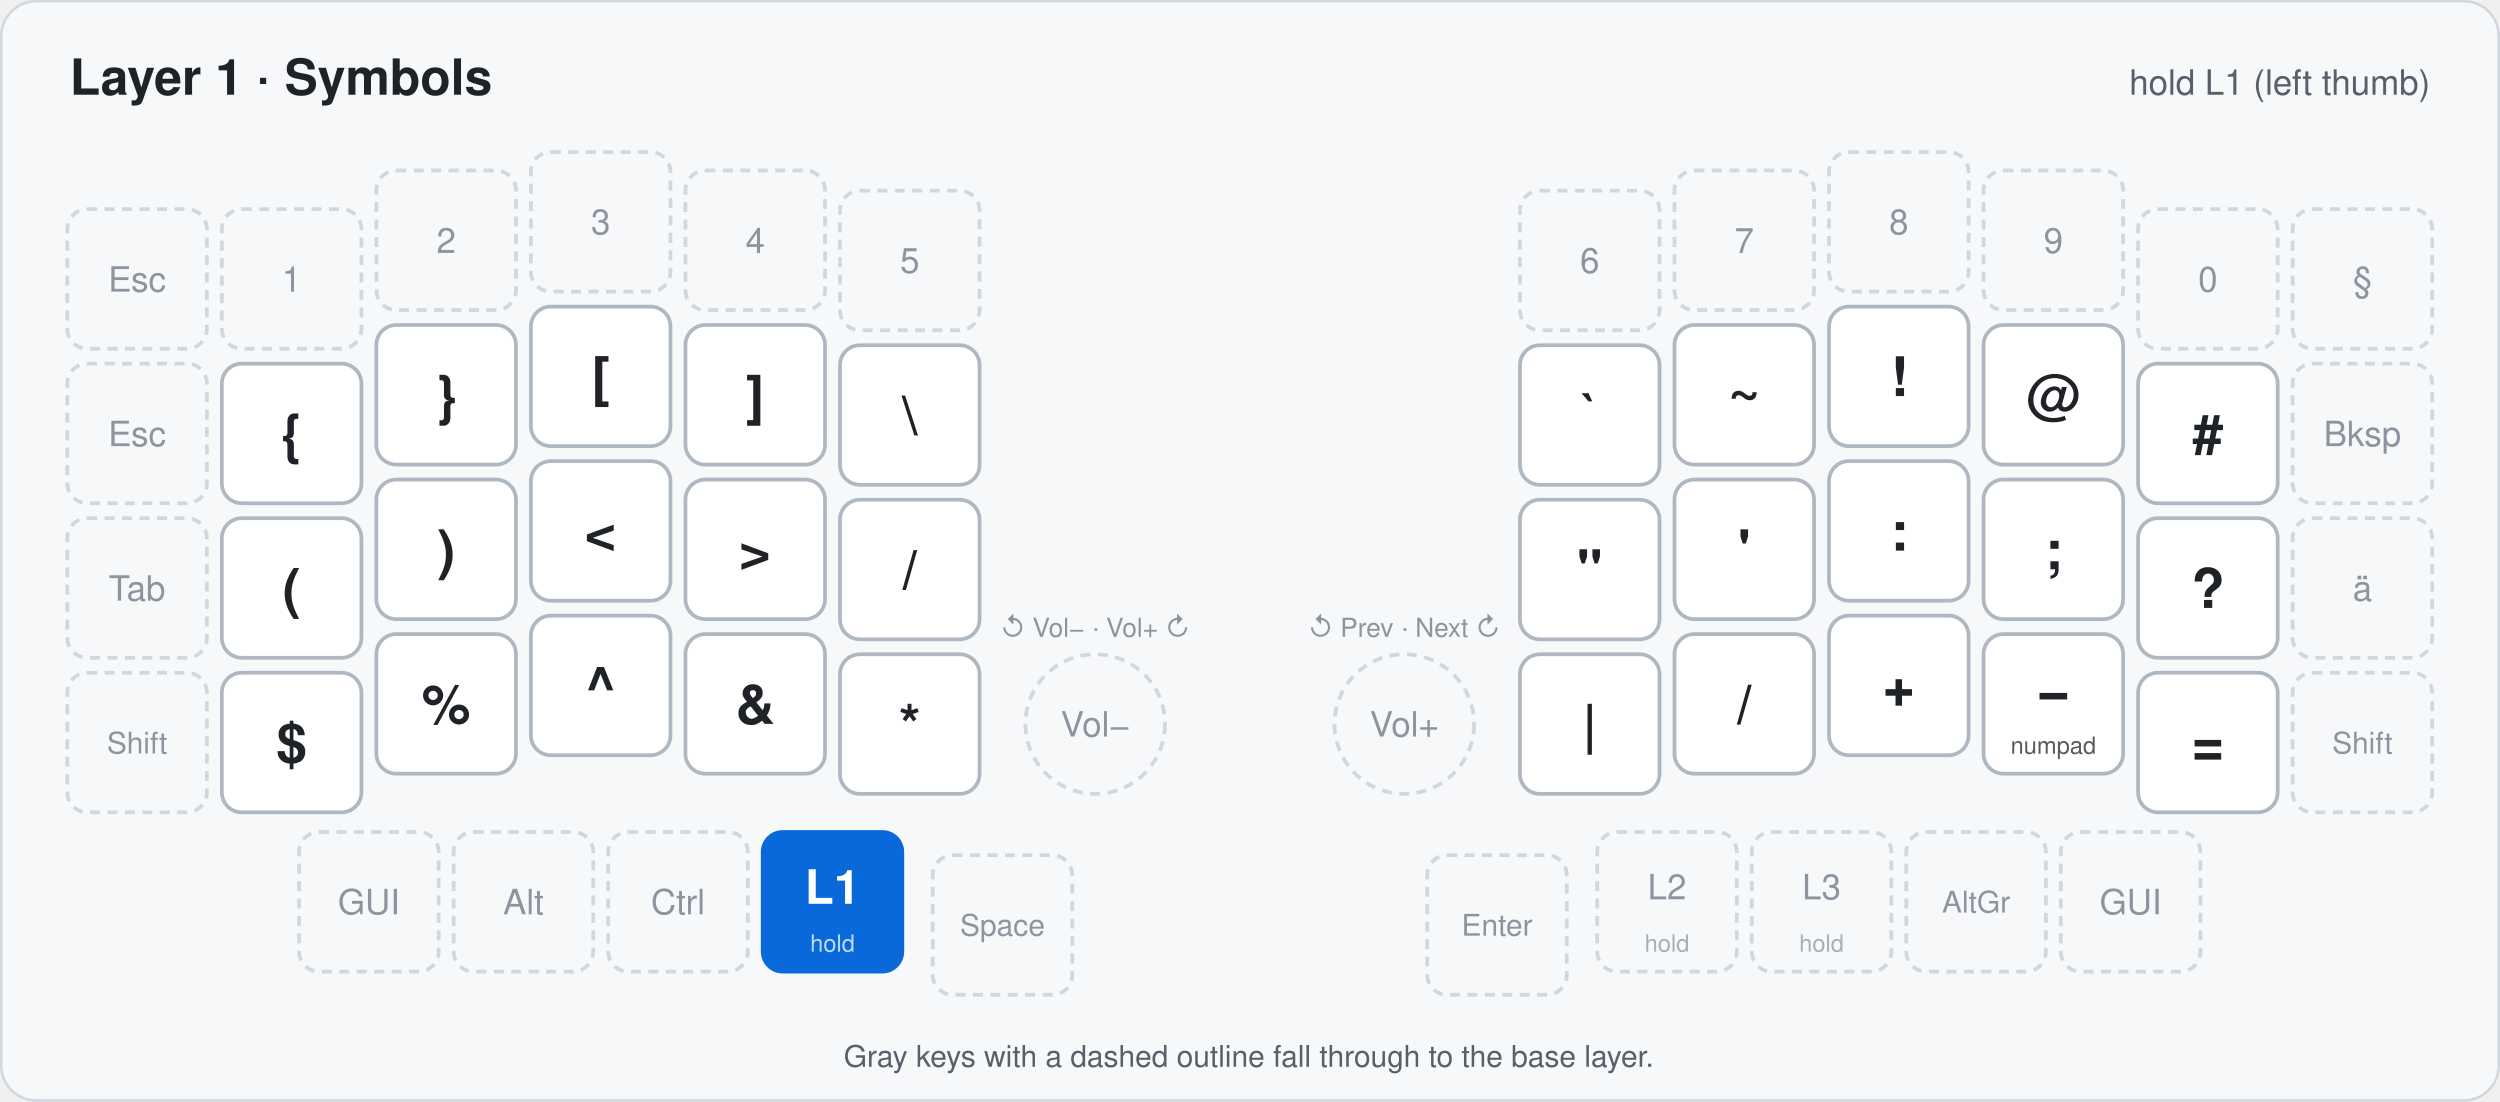
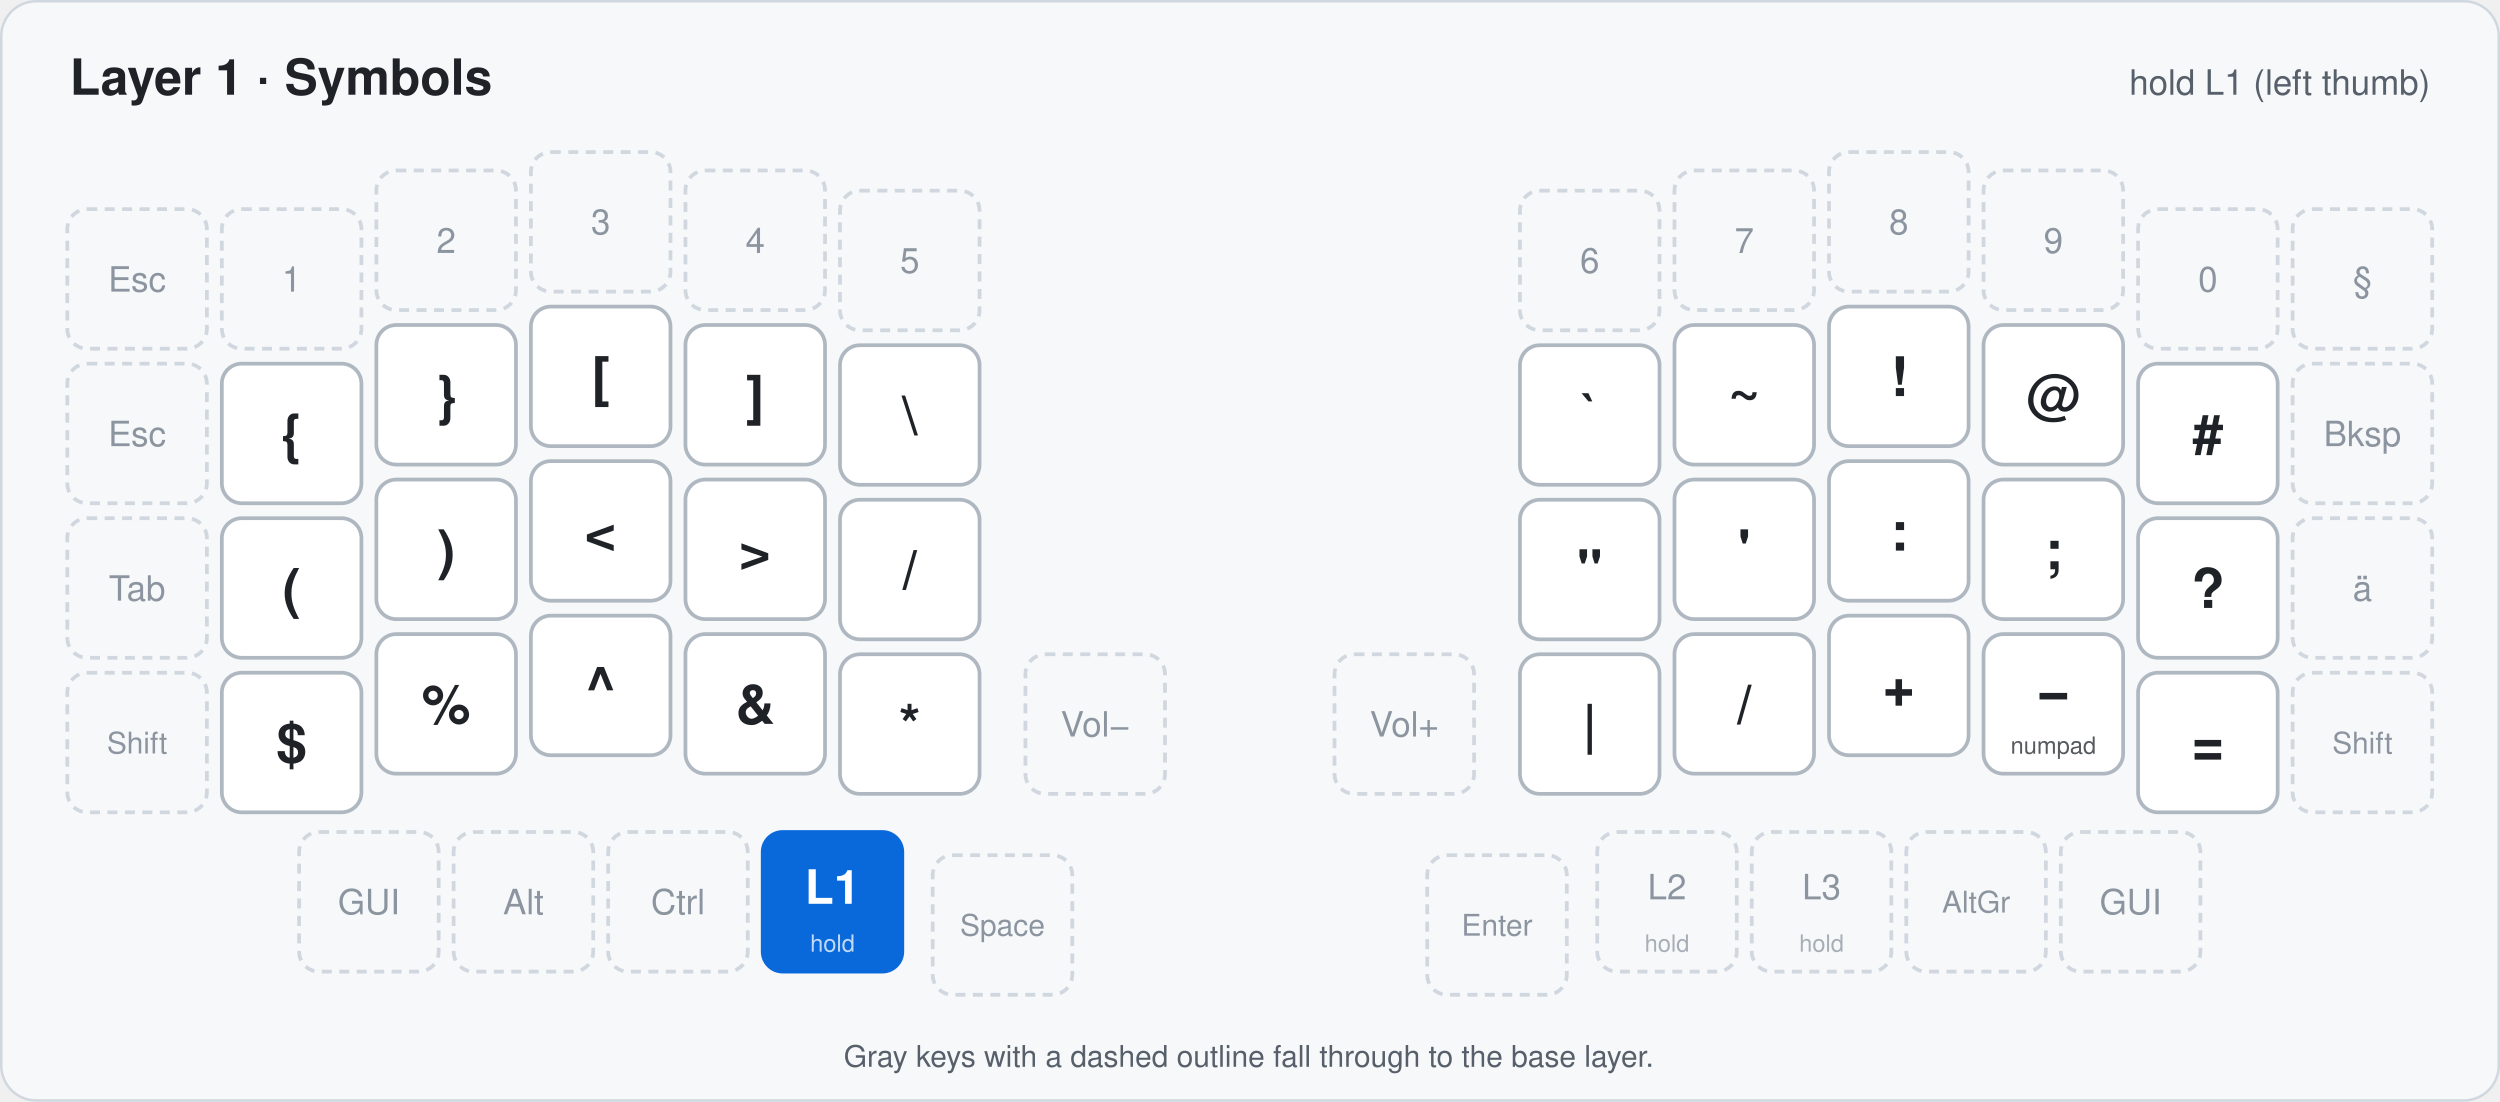
<svg xmlns="http://www.w3.org/2000/svg" viewBox="0 0 1003 442" width="1003" height="442" font-family="-apple-system, 'Segoe UI', Helvetica, Arial, sans-serif">
  <rect x="0.5" y="0.5" width="1002" height="441" rx="14" fill="#f6f8fa" stroke="#d0d7de" />
  <text x="28" y="38" font-size="20" font-weight="600" fill="#1f2328">Layer 1 · Symbols</text>
  <text x="975" y="38" font-size="14" fill="#57606a" text-anchor="end">hold L1 (left thumb)</text>
  <rect x="27.0" y="83.9" width="56" height="56.0" rx="8" fill="none" stroke="#d0d7de" stroke-width="1.5" stroke-dasharray="4 3" />
  <text x="55.0" y="117.0" font-size="14" font-weight="400" fill="#8c959f" text-anchor="middle">Esc</text>
  <rect x="89.0" y="83.9" width="56" height="56.0" rx="8" fill="none" stroke="#d0d7de" stroke-width="1.5" stroke-dasharray="4 3" />
  <text x="117.0" y="117.0" font-size="14" font-weight="400" fill="#8c959f" text-anchor="middle">1</text>
  <rect x="151.0" y="68.4" width="56" height="56.0" rx="8" fill="none" stroke="#d0d7de" stroke-width="1.5" stroke-dasharray="4 3" />
  <text x="179.0" y="101.5" font-size="14" font-weight="400" fill="#8c959f" text-anchor="middle">2</text>
  <rect x="213.0" y="61.0" width="56" height="56.0" rx="8" fill="none" stroke="#d0d7de" stroke-width="1.5" stroke-dasharray="4 3" />
  <text x="241.0" y="94.0" font-size="14" font-weight="400" fill="#8c959f" text-anchor="middle">3</text>
  <rect x="275.0" y="68.4" width="56" height="56.0" rx="8" fill="none" stroke="#d0d7de" stroke-width="1.5" stroke-dasharray="4 3" />
  <text x="303.0" y="101.5" font-size="14" font-weight="400" fill="#8c959f" text-anchor="middle">4</text>
  <rect x="337.0" y="76.5" width="56" height="56.0" rx="8" fill="none" stroke="#d0d7de" stroke-width="1.5" stroke-dasharray="4 3" />
  <text x="365.0" y="109.5" font-size="14" font-weight="400" fill="#8c959f" text-anchor="middle">5</text>
  <rect x="27.0" y="145.9" width="56" height="56.0" rx="8" fill="none" stroke="#d0d7de" stroke-width="1.5" stroke-dasharray="4 3" />
  <text x="55.0" y="179.0" font-size="14" font-weight="400" fill="#8c959f" text-anchor="middle">Esc</text>
  <rect x="89.0" y="145.9" width="56" height="56.0" rx="8" fill="#ffffff" stroke="#afb8c1" stroke-width="1.5" />
  <text x="117.0" y="181.9" font-size="22" font-weight="600" fill="#1f2328" text-anchor="middle">{</text>
  <rect x="151.0" y="130.4" width="56" height="56.0" rx="8" fill="#ffffff" stroke="#afb8c1" stroke-width="1.5" />
  <text x="179.0" y="166.4" font-size="22" font-weight="600" fill="#1f2328" text-anchor="middle">}</text>
  <rect x="213.0" y="123.0" width="56" height="56.0" rx="8" fill="#ffffff" stroke="#afb8c1" stroke-width="1.5" />
  <text x="241.0" y="158.9" font-size="22" font-weight="600" fill="#1f2328" text-anchor="middle">[</text>
  <rect x="275.0" y="130.4" width="56" height="56.0" rx="8" fill="#ffffff" stroke="#afb8c1" stroke-width="1.5" />
  <text x="303.0" y="166.4" font-size="22" font-weight="600" fill="#1f2328" text-anchor="middle">]</text>
  <rect x="337.0" y="138.5" width="56" height="56.0" rx="8" fill="#ffffff" stroke="#afb8c1" stroke-width="1.5" />
  <text x="365.0" y="174.4" font-size="22" font-weight="600" fill="#1f2328" text-anchor="middle">\</text>
  <rect x="27.0" y="207.9" width="56" height="56.0" rx="8" fill="none" stroke="#d0d7de" stroke-width="1.5" stroke-dasharray="4 3" />
  <text x="55.0" y="241.0" font-size="14" font-weight="400" fill="#8c959f" text-anchor="middle">Tab</text>
  <rect x="89.0" y="207.9" width="56" height="56.0" rx="8" fill="#ffffff" stroke="#afb8c1" stroke-width="1.5" />
  <text x="117.0" y="243.9" font-size="22" font-weight="600" fill="#1f2328" text-anchor="middle">(</text>
  <rect x="151.0" y="192.4" width="56" height="56.0" rx="8" fill="#ffffff" stroke="#afb8c1" stroke-width="1.5" />
  <text x="179.0" y="228.4" font-size="22" font-weight="600" fill="#1f2328" text-anchor="middle">)</text>
  <rect x="213.0" y="185.0" width="56" height="56.0" rx="8" fill="#ffffff" stroke="#afb8c1" stroke-width="1.5" />
  <text x="241.0" y="220.9" font-size="22" font-weight="600" fill="#1f2328" text-anchor="middle">&lt;</text>
  <rect x="275.0" y="192.4" width="56" height="56.0" rx="8" fill="#ffffff" stroke="#afb8c1" stroke-width="1.5" />
  <text x="303.0" y="228.4" font-size="22" font-weight="600" fill="#1f2328" text-anchor="middle">&gt;</text>
  <rect x="337.0" y="200.5" width="56" height="56.0" rx="8" fill="#ffffff" stroke="#afb8c1" stroke-width="1.5" />
  <text x="365.0" y="236.4" font-size="22" font-weight="600" fill="#1f2328" text-anchor="middle">/</text>
  <rect x="27.0" y="269.9" width="56" height="56.0" rx="8" fill="none" stroke="#d0d7de" stroke-width="1.5" stroke-dasharray="4 3" />
  <text x="55.0" y="302.3" font-size="12" font-weight="400" fill="#8c959f" text-anchor="middle">Shift</text>
  <rect x="89.0" y="269.9" width="56" height="56.0" rx="8" fill="#ffffff" stroke="#afb8c1" stroke-width="1.5" />
  <text x="117.0" y="305.9" font-size="22" font-weight="600" fill="#1f2328" text-anchor="middle">$</text>
  <rect x="151.0" y="254.4" width="56" height="56.0" rx="8" fill="#ffffff" stroke="#afb8c1" stroke-width="1.5" />
  <text x="179.0" y="290.4" font-size="22" font-weight="600" fill="#1f2328" text-anchor="middle">%</text>
  <rect x="213.0" y="247.0" width="56" height="56.0" rx="8" fill="#ffffff" stroke="#afb8c1" stroke-width="1.5" />
  <text x="241.0" y="282.9" font-size="22" font-weight="600" fill="#1f2328" text-anchor="middle">^</text>
  <rect x="275.0" y="254.4" width="56" height="56.0" rx="8" fill="#ffffff" stroke="#afb8c1" stroke-width="1.5" />
  <text x="303.0" y="290.4" font-size="22" font-weight="600" fill="#1f2328" text-anchor="middle">&amp;</text>
  <rect x="337.0" y="262.5" width="56" height="56.0" rx="8" fill="#ffffff" stroke="#afb8c1" stroke-width="1.5" />
  <text x="365.0" y="298.4" font-size="22" font-weight="600" fill="#1f2328" text-anchor="middle">*</text>
  <rect x="120.0" y="333.8" width="56" height="56.0" rx="8" fill="none" stroke="#d0d7de" stroke-width="1.5" stroke-dasharray="4 3" />
  <text x="148.0" y="366.8" font-size="14" font-weight="400" fill="#8c959f" text-anchor="middle">GUI</text>
  <rect x="182.0" y="333.8" width="56" height="56.0" rx="8" fill="none" stroke="#d0d7de" stroke-width="1.5" stroke-dasharray="4 3" />
  <text x="210.0" y="366.8" font-size="14" font-weight="400" fill="#8c959f" text-anchor="middle">Alt</text>
  <rect x="244.0" y="333.8" width="56" height="56.0" rx="8" fill="none" stroke="#d0d7de" stroke-width="1.5" stroke-dasharray="4 3" />
  <text x="272.0" y="366.8" font-size="14" font-weight="400" fill="#8c959f" text-anchor="middle">Ctrl</text>
  <rect x="306.0" y="333.8" width="56" height="56.0" rx="8" fill="#0969da" stroke="#0969da" stroke-width="1.5" />
  <text x="334.0" y="362.6" font-size="19" font-weight="600" fill="#ffffff" text-anchor="middle">L1</text>
  <text x="334.0" y="381.8" font-size="9.5" fill="#ffffff" opacity="0.75" text-anchor="middle">hold</text>
  <rect x="374.2" y="343.1" width="56" height="56.0" rx="8" fill="none" stroke="#d0d7de" stroke-width="1.5" stroke-dasharray="4 3" />
  <text x="402.2" y="375.4" font-size="12" font-weight="400" fill="#8c959f" text-anchor="middle">Space</text>
-   <circle cx="439.4" cy="290.5" r="28.0" fill="none" stroke="#d0d7de" stroke-width="1.5" stroke-dasharray="4 3" />
+   <rect x="411.4" y="262.5" width="56" height="56.0" rx="8" fill="none" stroke="#d0d7de" stroke-width="1.5" stroke-dasharray="4 3" />
  <text x="439.4" y="295.5" font-size="14" font-weight="400" fill="#8c959f" text-anchor="middle">Vol−</text>
  <rect x="919.8" y="83.9" width="56" height="56.0" rx="8" fill="none" stroke="#d0d7de" stroke-width="1.5" stroke-dasharray="4 3" />
  <text x="947.8" y="117.0" font-size="14" font-weight="400" fill="#8c959f" text-anchor="middle">§</text>
  <rect x="857.8" y="83.9" width="56" height="56.0" rx="8" fill="none" stroke="#d0d7de" stroke-width="1.5" stroke-dasharray="4 3" />
  <text x="885.8" y="117.0" font-size="14" font-weight="400" fill="#8c959f" text-anchor="middle">0</text>
  <rect x="795.8" y="68.4" width="56" height="56.0" rx="8" fill="none" stroke="#d0d7de" stroke-width="1.5" stroke-dasharray="4 3" />
  <text x="823.8" y="101.5" font-size="14" font-weight="400" fill="#8c959f" text-anchor="middle">9</text>
  <rect x="733.8" y="61.0" width="56" height="56.0" rx="8" fill="none" stroke="#d0d7de" stroke-width="1.5" stroke-dasharray="4 3" />
  <text x="761.8" y="94.0" font-size="14" font-weight="400" fill="#8c959f" text-anchor="middle">8</text>
  <rect x="671.8" y="68.4" width="56" height="56.0" rx="8" fill="none" stroke="#d0d7de" stroke-width="1.5" stroke-dasharray="4 3" />
  <text x="699.8" y="101.5" font-size="14" font-weight="400" fill="#8c959f" text-anchor="middle">7</text>
  <rect x="609.8" y="76.5" width="56" height="56.0" rx="8" fill="none" stroke="#d0d7de" stroke-width="1.5" stroke-dasharray="4 3" />
  <text x="637.8" y="109.5" font-size="14" font-weight="400" fill="#8c959f" text-anchor="middle">6</text>
  <rect x="919.8" y="145.9" width="56" height="56.0" rx="8" fill="none" stroke="#d0d7de" stroke-width="1.5" stroke-dasharray="4 3" />
  <text x="947.8" y="179.0" font-size="14" font-weight="400" fill="#8c959f" text-anchor="middle">Bksp</text>
  <rect x="857.8" y="145.9" width="56" height="56.0" rx="8" fill="#ffffff" stroke="#afb8c1" stroke-width="1.5" />
  <text x="885.8" y="181.9" font-size="22" font-weight="600" fill="#1f2328" text-anchor="middle">#</text>
  <rect x="795.8" y="130.4" width="56" height="56.0" rx="8" fill="#ffffff" stroke="#afb8c1" stroke-width="1.5" />
  <text x="823.8" y="166.4" font-size="22" font-weight="600" fill="#1f2328" text-anchor="middle">@</text>
  <rect x="733.8" y="123.0" width="56" height="56.0" rx="8" fill="#ffffff" stroke="#afb8c1" stroke-width="1.5" />
  <text x="761.8" y="158.9" font-size="22" font-weight="600" fill="#1f2328" text-anchor="middle">!</text>
  <rect x="671.8" y="130.4" width="56" height="56.0" rx="8" fill="#ffffff" stroke="#afb8c1" stroke-width="1.5" />
  <text x="699.8" y="166.4" font-size="22" font-weight="600" fill="#1f2328" text-anchor="middle">~</text>
  <rect x="609.8" y="138.5" width="56" height="56.0" rx="8" fill="#ffffff" stroke="#afb8c1" stroke-width="1.5" />
  <text x="637.8" y="174.4" font-size="22" font-weight="600" fill="#1f2328" text-anchor="middle">`</text>
  <rect x="919.8" y="207.9" width="56" height="56.0" rx="8" fill="none" stroke="#d0d7de" stroke-width="1.5" stroke-dasharray="4 3" />
  <text x="947.8" y="241.0" font-size="14" font-weight="400" fill="#8c959f" text-anchor="middle">ä</text>
  <rect x="857.8" y="207.9" width="56" height="56.0" rx="8" fill="#ffffff" stroke="#afb8c1" stroke-width="1.5" />
  <text x="885.8" y="243.9" font-size="22" font-weight="600" fill="#1f2328" text-anchor="middle">?</text>
  <rect x="795.8" y="192.4" width="56" height="56.0" rx="8" fill="#ffffff" stroke="#afb8c1" stroke-width="1.5" />
  <text x="823.8" y="228.4" font-size="22" font-weight="600" fill="#1f2328" text-anchor="middle">;</text>
  <rect x="733.8" y="185.0" width="56" height="56.0" rx="8" fill="#ffffff" stroke="#afb8c1" stroke-width="1.5" />
  <text x="761.8" y="220.9" font-size="22" font-weight="600" fill="#1f2328" text-anchor="middle">:</text>
  <rect x="671.8" y="192.4" width="56" height="56.0" rx="8" fill="#ffffff" stroke="#afb8c1" stroke-width="1.5" />
  <text x="699.8" y="228.4" font-size="22" font-weight="600" fill="#1f2328" text-anchor="middle">'</text>
  <rect x="609.8" y="200.5" width="56" height="56.0" rx="8" fill="#ffffff" stroke="#afb8c1" stroke-width="1.5" />
  <text x="637.8" y="236.4" font-size="22" font-weight="600" fill="#1f2328" text-anchor="middle">"</text>
  <rect x="919.8" y="269.9" width="56" height="56.0" rx="8" fill="none" stroke="#d0d7de" stroke-width="1.5" stroke-dasharray="4 3" />
  <text x="947.8" y="302.3" font-size="12" font-weight="400" fill="#8c959f" text-anchor="middle">Shift</text>
  <rect x="857.8" y="269.9" width="56" height="56.0" rx="8" fill="#ffffff" stroke="#afb8c1" stroke-width="1.5" />
  <text x="885.8" y="305.9" font-size="22" font-weight="600" fill="#1f2328" text-anchor="middle">=</text>
  <rect x="795.8" y="254.4" width="56" height="56.0" rx="8" fill="#ffffff" stroke="#afb8c1" stroke-width="1.5" />
  <text x="823.8" y="284.4" font-size="22" font-weight="600" fill="#1f2328" text-anchor="middle">−</text>
  <text x="823.8" y="302.4" font-size="9.5" fill="#1f2328" opacity="0.75" text-anchor="middle">numpad</text>
  <rect x="733.8" y="247.0" width="56" height="56.0" rx="8" fill="#ffffff" stroke="#afb8c1" stroke-width="1.5" />
  <text x="761.8" y="282.9" font-size="22" font-weight="600" fill="#1f2328" text-anchor="middle">+</text>
  <rect x="671.8" y="254.4" width="56" height="56.0" rx="8" fill="#ffffff" stroke="#afb8c1" stroke-width="1.5" />
  <text x="699.8" y="290.4" font-size="22" font-weight="600" fill="#1f2328" text-anchor="middle">/</text>
  <rect x="609.8" y="262.5" width="56" height="56.0" rx="8" fill="#ffffff" stroke="#afb8c1" stroke-width="1.5" />
  <text x="637.8" y="298.4" font-size="22" font-weight="600" fill="#1f2328" text-anchor="middle">|</text>
  <rect x="826.8" y="333.8" width="56" height="56.0" rx="8" fill="none" stroke="#d0d7de" stroke-width="1.5" stroke-dasharray="4 3" />
  <text x="854.8" y="366.8" font-size="14" font-weight="400" fill="#8c959f" text-anchor="middle">GUI</text>
  <rect x="764.8" y="333.8" width="56" height="56.0" rx="8" fill="none" stroke="#d0d7de" stroke-width="1.5" stroke-dasharray="4 3" />
  <text x="792.8" y="366.1" font-size="12" font-weight="400" fill="#8c959f" text-anchor="middle">AltGr</text>
  <rect x="702.8" y="333.8" width="56" height="56.0" rx="8" fill="none" stroke="#d0d7de" stroke-width="1.5" stroke-dasharray="4 3" />
  <text x="730.8" y="360.8" font-size="14" font-weight="400" fill="#8c959f" text-anchor="middle">L3</text>
  <text x="730.8" y="381.8" font-size="9.5" fill="#8c959f" opacity="0.75" text-anchor="middle">hold</text>
  <rect x="640.8" y="333.8" width="56" height="56.0" rx="8" fill="none" stroke="#d0d7de" stroke-width="1.5" stroke-dasharray="4 3" />
  <text x="668.8" y="360.8" font-size="14" font-weight="400" fill="#8c959f" text-anchor="middle">L2</text>
  <text x="668.8" y="381.8" font-size="9.5" fill="#8c959f" opacity="0.75" text-anchor="middle">hold</text>
  <rect x="572.6" y="343.1" width="56" height="56.0" rx="8" fill="none" stroke="#d0d7de" stroke-width="1.5" stroke-dasharray="4 3" />
  <text x="600.6" y="375.4" font-size="12" font-weight="400" fill="#8c959f" text-anchor="middle">Enter</text>
-   <circle cx="563.4" cy="290.5" r="28.0" fill="none" stroke="#d0d7de" stroke-width="1.5" stroke-dasharray="4 3" />
+   <rect x="535.4" y="262.5" width="56" height="56.0" rx="8" fill="none" stroke="#d0d7de" stroke-width="1.5" stroke-dasharray="4 3" />
  <text x="563.4" y="295.5" font-size="14" font-weight="400" fill="#8c959f" text-anchor="middle">Vol+</text>
-   <text x="439.4" y="255.5" font-size="10.5" fill="#8c959f" text-anchor="middle">↺ Vol− · Vol+ ↻</text>
-   <text x="563.4" y="255.5" font-size="10.5" fill="#8c959f" text-anchor="middle">↺ Prev · Next ↻</text>
  <text x="501" y="428" font-size="12" fill="#57606a" text-anchor="middle">Gray keys with a dashed outline fall through to the base layer.</text>
</svg>
